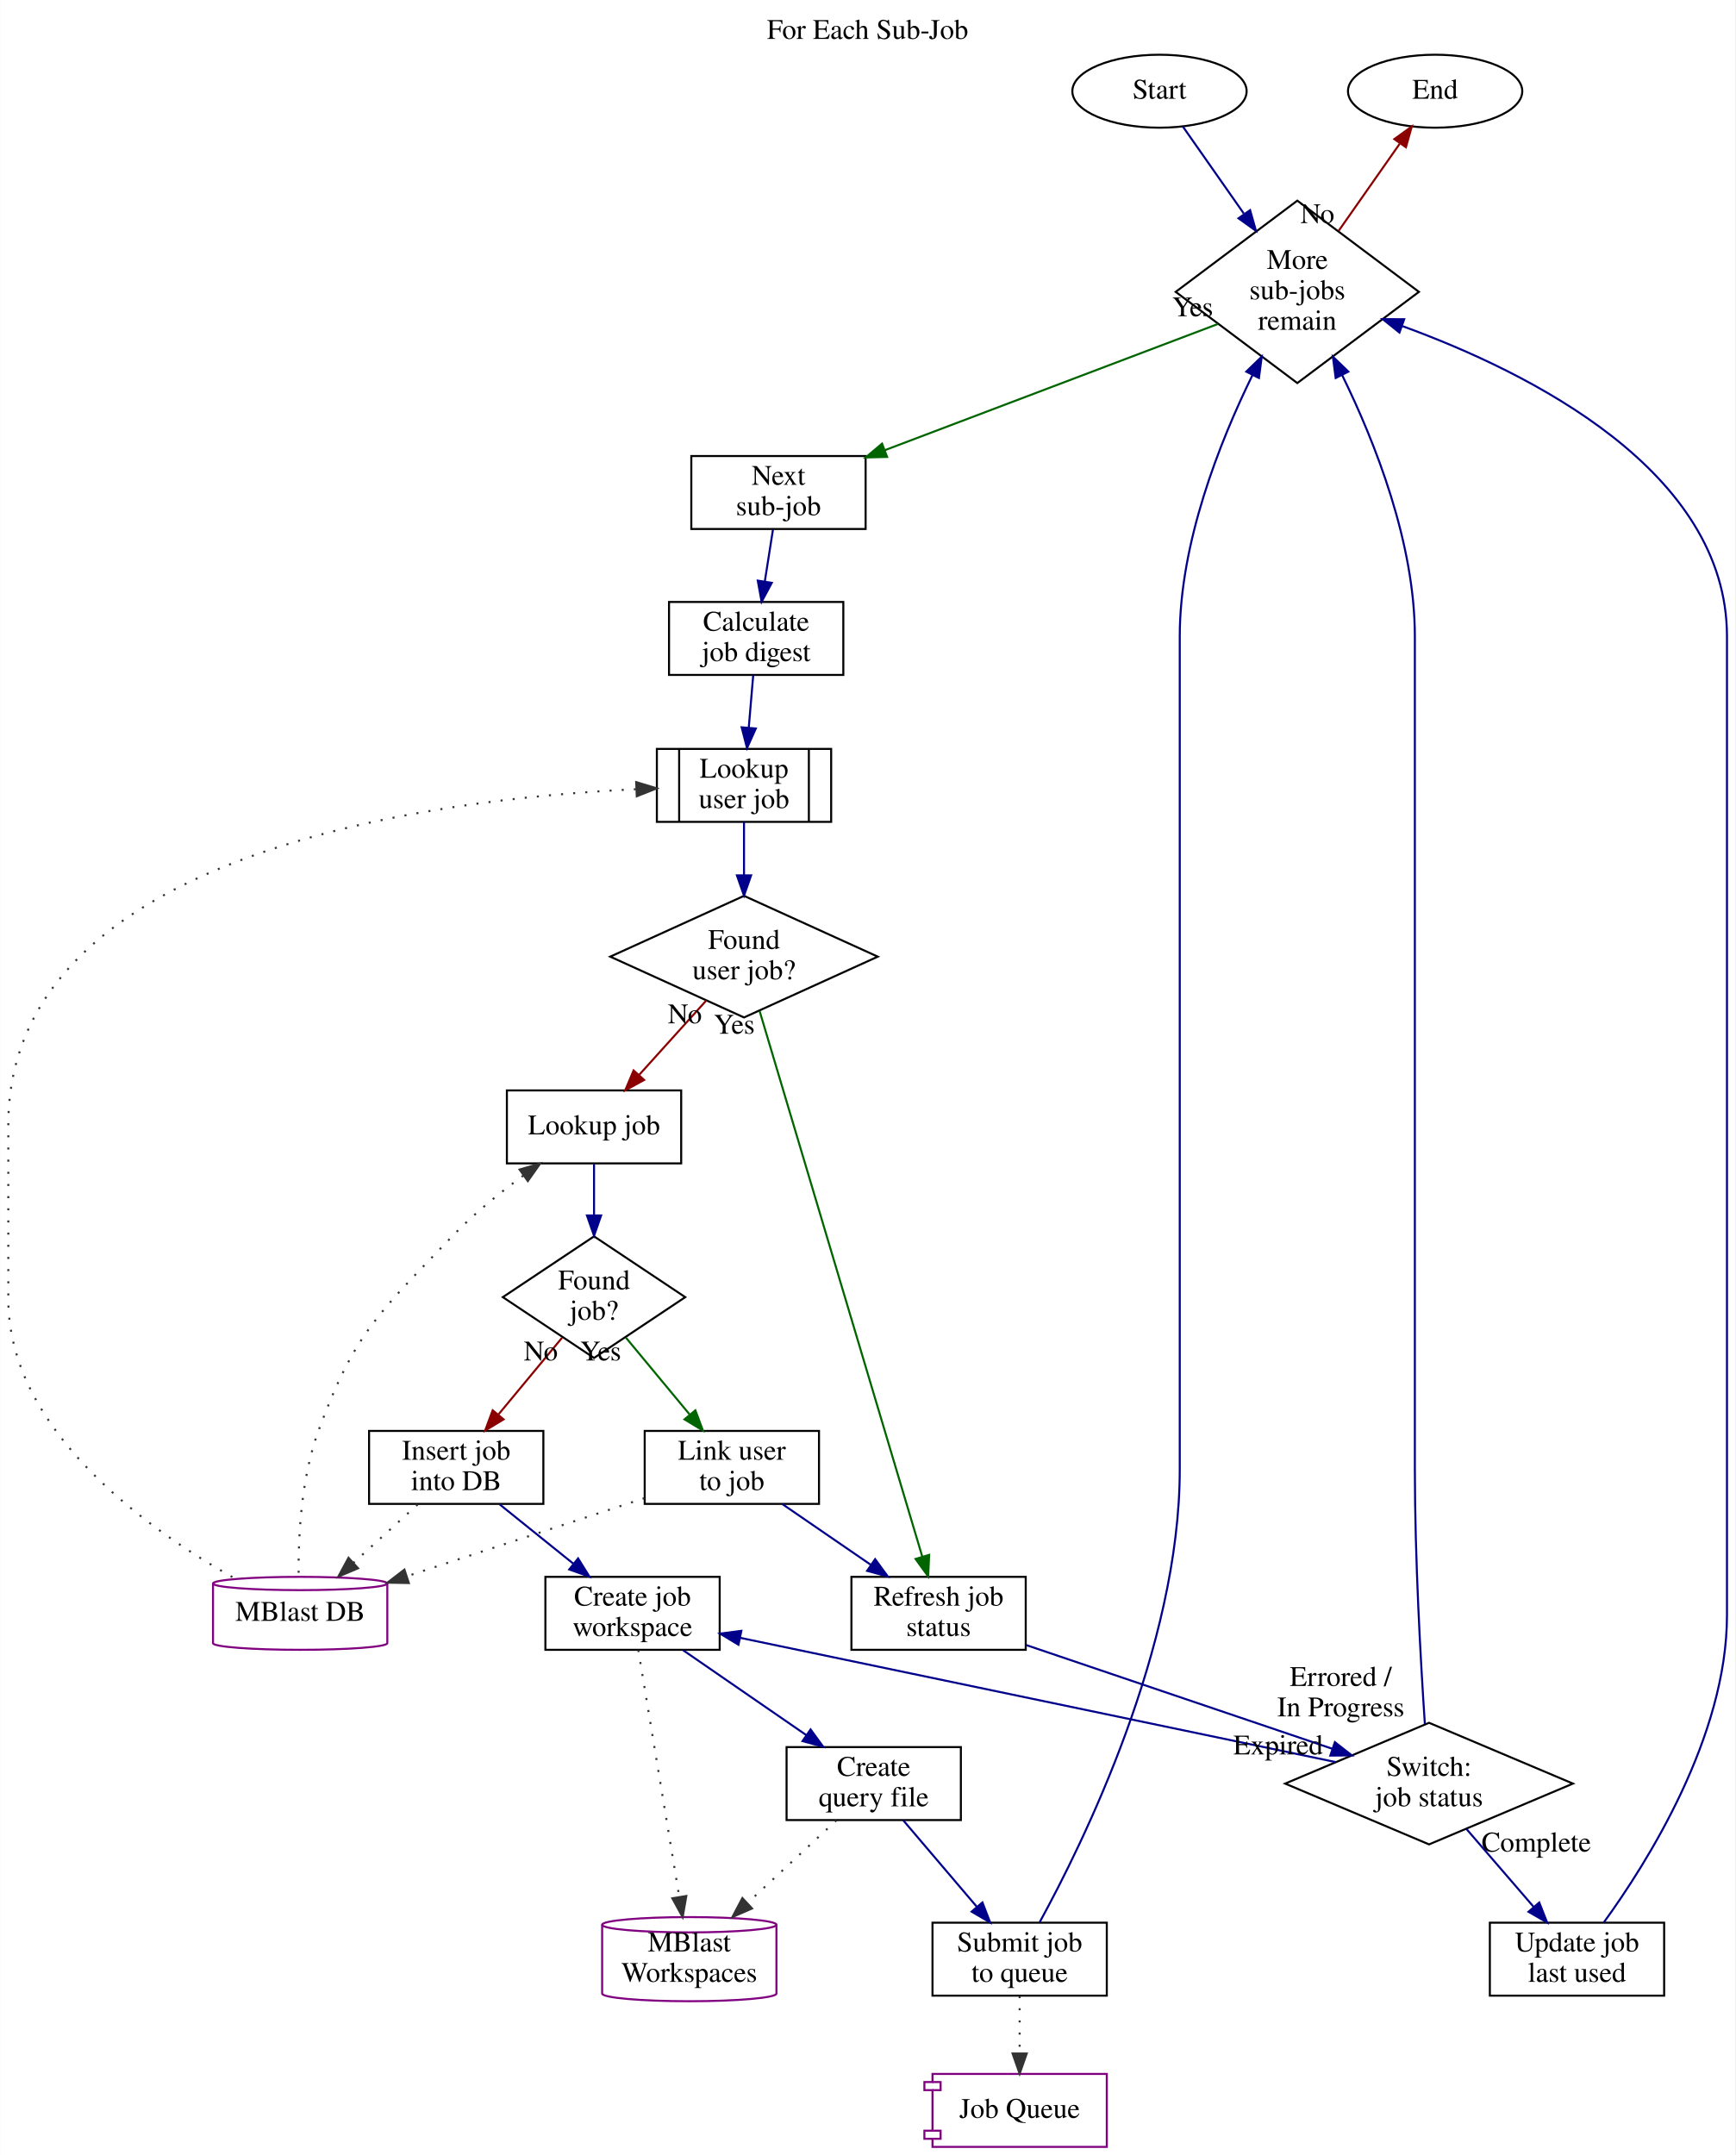
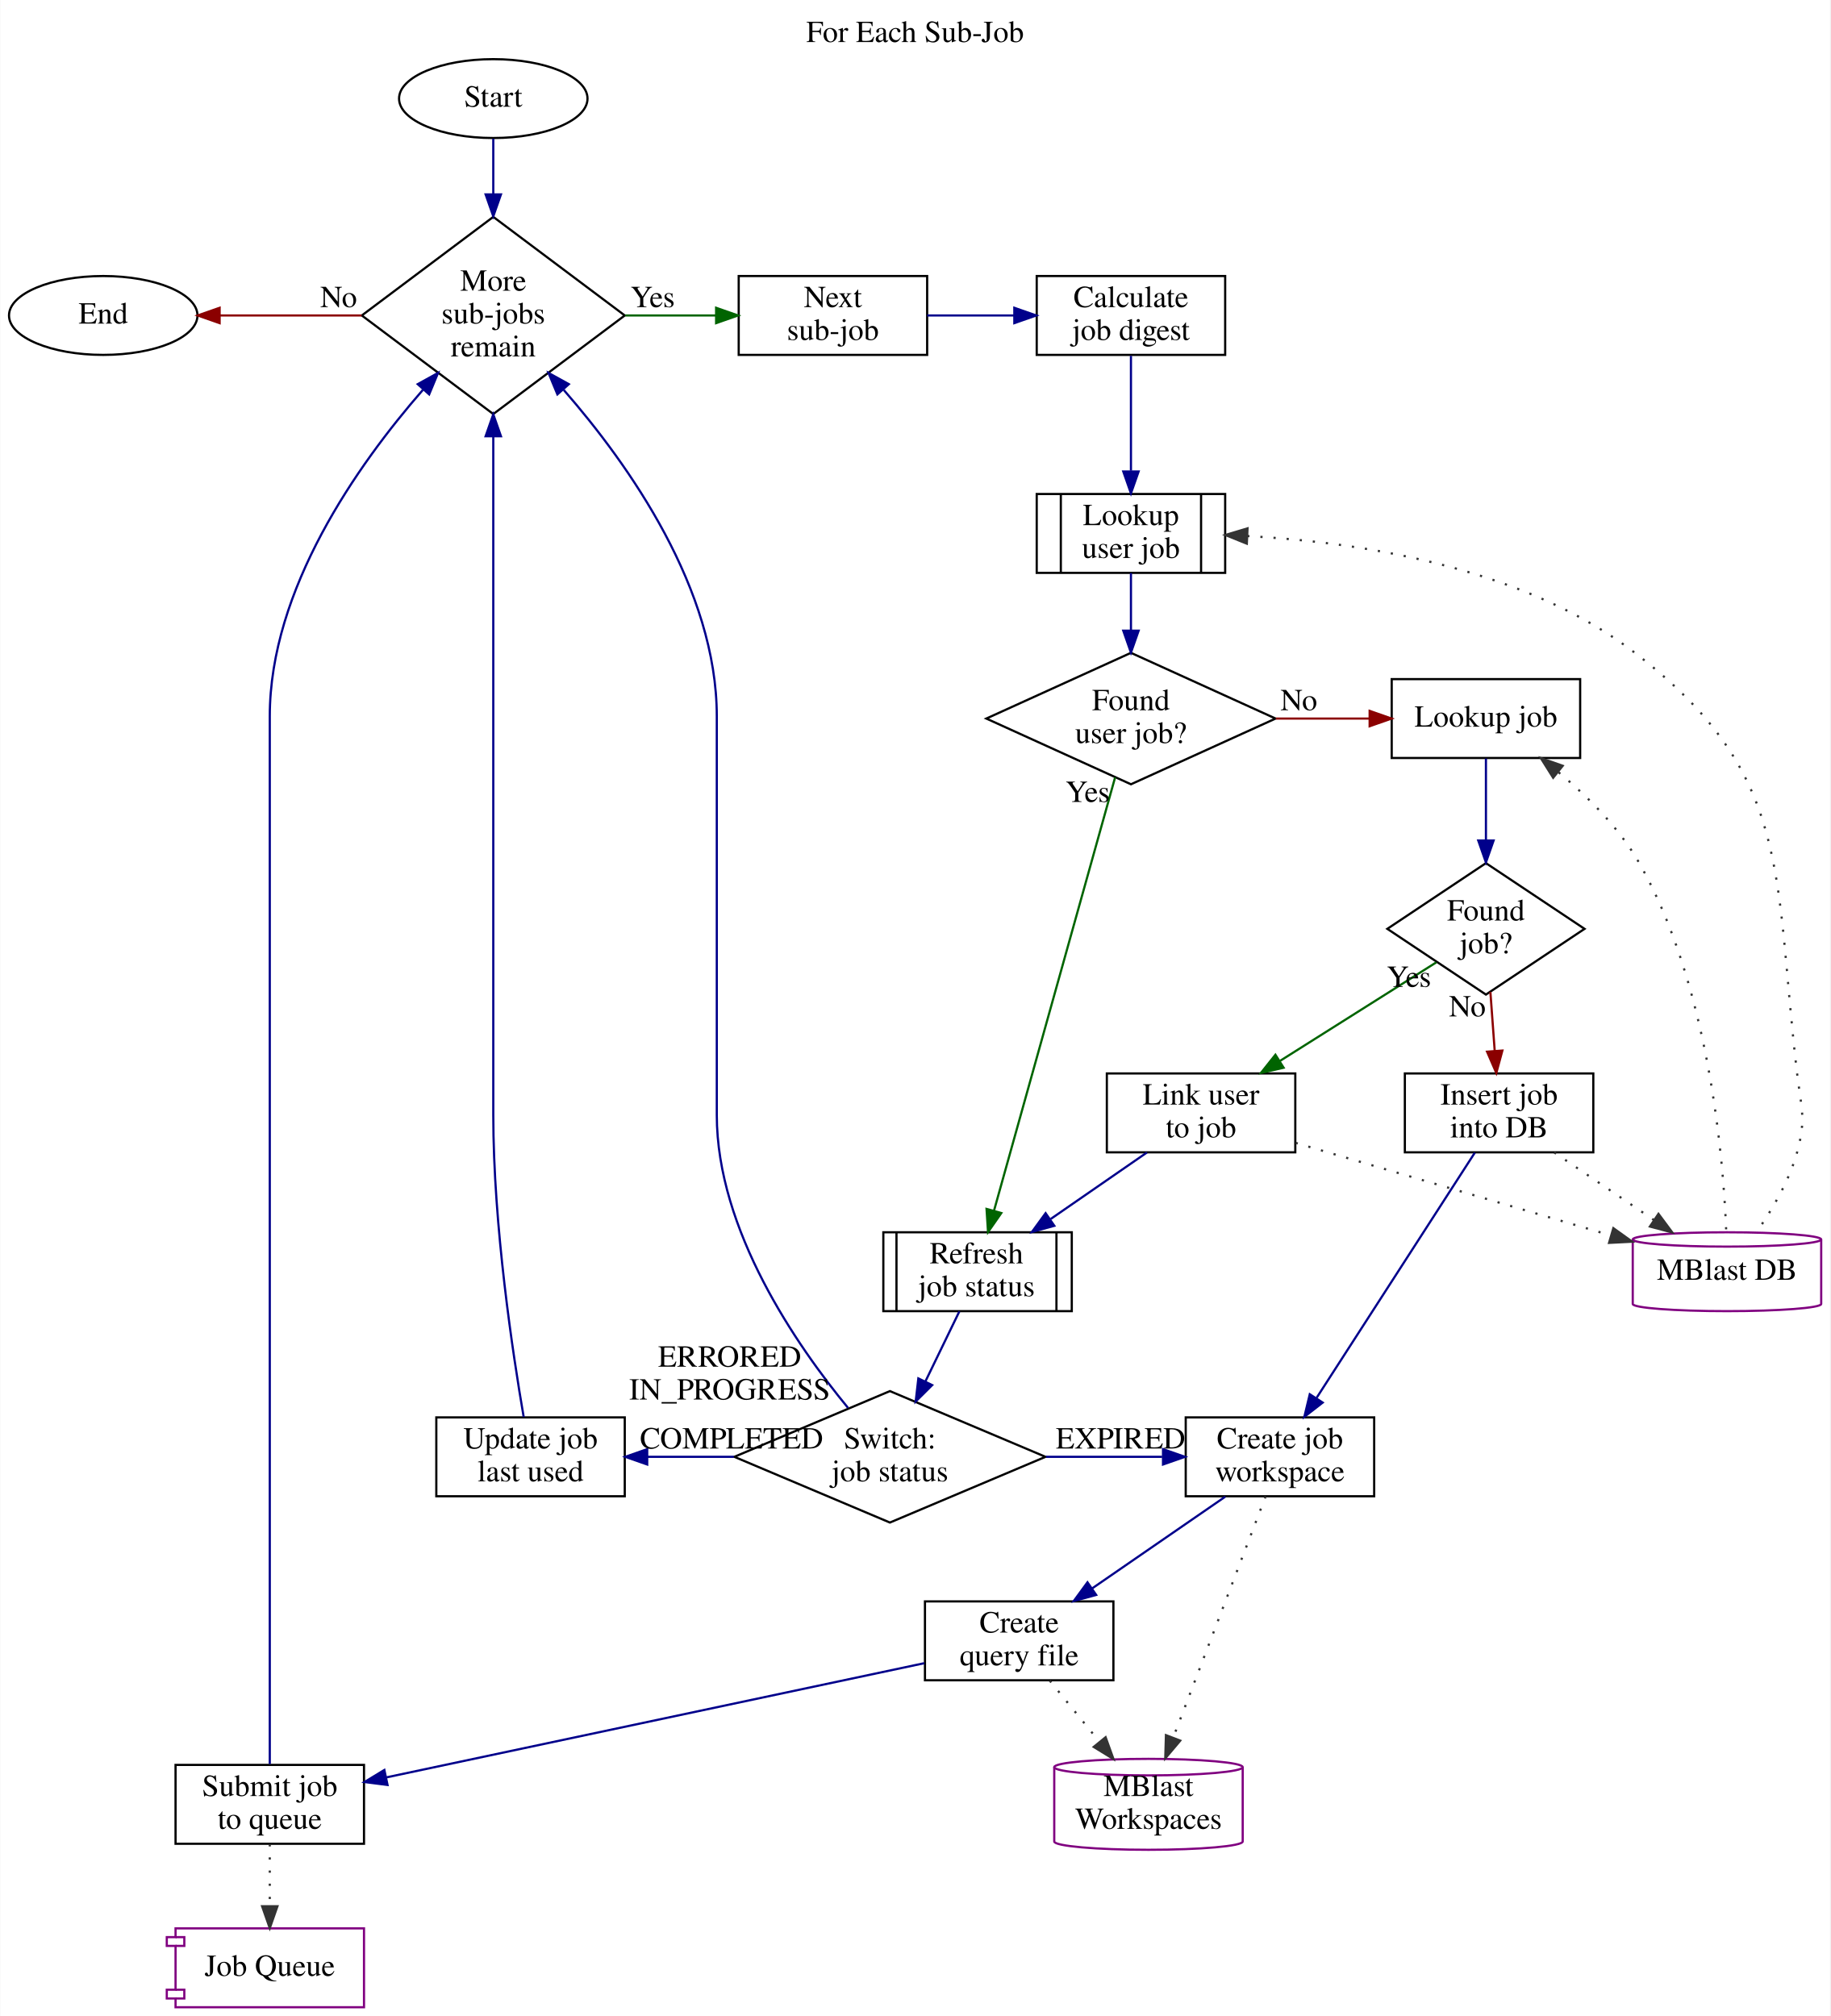
- <svg xmlns="http://www.w3.org/2000/svg" width="856pt" height="1063pt" viewBox="0.00 0.00 856.00 1063.25">
-   <g id="graph0" class="graph" transform="scale(1 1) rotate(0) translate(4 1059.25)">
-     <polygon fill="white" stroke="transparent" points="-4,4 -4,-1059.25 852,-1059.25 852,4 -4,4" />
-     <text text-anchor="middle" x="424" y="-1040.05" font-family="Times,serif" font-size="14.00">For Each Sub-Job</text>
+ <svg xmlns="http://www.w3.org/2000/svg" width="835pt" height="920pt" viewBox="0.00 0.00 835.00 920.25">
+   <g id="graph0" class="graph" transform="scale(1 1) rotate(0) translate(4 916.25)">
+     <polygon fill="white" stroke="transparent" points="-4,4 -4,-916.25 831,-916.25 831,4 -4,4" />
+     <text text-anchor="middle" x="413.5" y="-897.05" font-family="Times,serif" font-size="14.00">For Each Sub-Job</text>
    <g id="node1" class="node">
-       <ellipse fill="none" stroke="black" cx="568" cy="-1014.25" rx="43" ry="18" />
-       <text text-anchor="middle" x="568" y="-1010.55" font-family="Times,serif" font-size="14.00">Start</text>
+       <ellipse fill="none" stroke="black" cx="221" cy="-871.25" rx="43" ry="18" />
+       <text text-anchor="middle" x="221" y="-867.55" font-family="Times,serif" font-size="14.00">Start</text>
    </g>
    <g id="node6" class="node">
-       <polygon fill="none" stroke="black" points="636,-960.25 576,-915.25 636,-870.25 696,-915.25 636,-960.25" />
-       <text text-anchor="middle" x="636" y="-926.55" font-family="Times,serif" font-size="14.00">More</text>
-       <text text-anchor="middle" x="636" y="-911.55" font-family="Times,serif" font-size="14.00">sub-jobs</text>
-       <text text-anchor="middle" x="636" y="-896.55" font-family="Times,serif" font-size="14.00">remain</text>
+       <polygon fill="none" stroke="black" points="221,-817.25 161,-772.25 221,-727.25 281,-772.25 221,-817.25" />
+       <text text-anchor="middle" x="221" y="-783.55" font-family="Times,serif" font-size="14.00">More</text>
+       <text text-anchor="middle" x="221" y="-768.55" font-family="Times,serif" font-size="14.00">sub-jobs</text>
+       <text text-anchor="middle" x="221" y="-753.55" font-family="Times,serif" font-size="14.00">remain</text>
    </g>
    <g id="edge8" class="edge">
-       <path fill="none" stroke="darkblue" d="M579.54,-996.8C587.77,-985.05 599.19,-968.76 609.6,-953.9" />
-       <polygon fill="darkblue" stroke="darkblue" points="612.71,-955.56 615.59,-945.37 606.98,-951.54 612.71,-955.56" />
+       <path fill="none" stroke="darkblue" d="M221,-852.91C221,-845.62 221,-836.72 221,-827.53" />
+       <polygon fill="darkblue" stroke="darkblue" points="224.5,-827.51 221,-817.51 217.5,-827.51 224.5,-827.51" />
    </g>
    <g id="node2" class="node">
-       <ellipse fill="none" stroke="black" cx="704" cy="-1014.25" rx="43" ry="18" />
-       <text text-anchor="middle" x="704" y="-1010.55" font-family="Times,serif" font-size="14.00">End</text>
+       <ellipse fill="none" stroke="black" cx="43" cy="-772.25" rx="43" ry="18" />
+       <text text-anchor="middle" x="43" y="-768.55" font-family="Times,serif" font-size="14.00">End</text>
    </g>
    <g id="edge10" class="edge">
-       <path fill="none" stroke="darkred" d="M686.49,-988.27C677.3,-975.17 665.99,-959.04 656.41,-945.37" />
-       <polygon fill="darkred" stroke="darkred" points="683.86,-990.62 692.46,-996.8 689.59,-986.6 683.86,-990.62" />
-       <text text-anchor="middle" x="645.91" y="-949.17" font-family="Times,serif" font-size="14.00">No</text>
+       <path fill="none" stroke="darkred" d="M96.34,-772.25C117.87,-772.25 139.4,-772.25 160.93,-772.25" />
+       <polygon fill="darkred" stroke="darkred" points="96.11,-768.75 86.11,-772.25 96.11,-775.75 96.11,-768.75" />
+       <text text-anchor="middle" x="150.43" y="-776.05" font-family="Times,serif" font-size="14.00">No</text>
+     </g>
+     <g id="node16" class="node">
+       <polygon fill="none" stroke="black" points="162,-110.62 76,-110.62 76,-74.62 162,-74.62 162,-110.62" />
+       <text text-anchor="middle" x="119" y="-96.42" font-family="Times,serif" font-size="14.00">Submit job</text>
+       <text text-anchor="middle" x="119" y="-81.42" font-family="Times,serif" font-size="14.00">to queue</text>
    </g>
    <g id="node3" class="node">
-       <path fill="none" stroke="purple" d="M187,-277.98C187,-279.78 167.73,-281.25 144,-281.25 120.27,-281.25 101,-279.78 101,-277.98 101,-277.98 101,-248.52 101,-248.52 101,-246.72 120.27,-245.25 144,-245.25 167.73,-245.25 187,-246.72 187,-248.52 187,-248.52 187,-277.98 187,-277.98" />
-       <path fill="none" stroke="purple" d="M187,-277.98C187,-276.17 167.73,-274.7 144,-274.7 120.27,-274.7 101,-276.17 101,-277.98" />
-       <text text-anchor="middle" x="144" y="-259.55" font-family="Times,serif" font-size="14.00">MBlast DB</text>
+       <path fill="none" stroke="purple" d="M827,-350.48C827,-352.28 807.73,-353.75 784,-353.75 760.27,-353.75 741,-352.28 741,-350.48 741,-350.48 741,-321.02 741,-321.02 741,-319.22 760.27,-317.75 784,-317.75 807.73,-317.75 827,-319.22 827,-321.02 827,-321.02 827,-350.48 827,-350.48" />
+       <path fill="none" stroke="purple" d="M827,-350.48C827,-348.67 807.73,-347.2 784,-347.2 760.27,-347.2 741,-348.67 741,-350.48" />
+       <text text-anchor="middle" x="784" y="-332.05" font-family="Times,serif" font-size="14.00">MBlast DB</text>
    </g>
    <g id="node4" class="node">
-       <path fill="none" stroke="purple" d="M379,-109.6C379,-111.68 359.73,-113.38 336,-113.38 312.27,-113.38 293,-111.68 293,-109.6 293,-109.6 293,-75.65 293,-75.65 293,-73.57 312.27,-71.87 336,-71.87 359.73,-71.87 379,-73.57 379,-75.65 379,-75.65 379,-109.6 379,-109.6" />
-       <path fill="none" stroke="purple" d="M379,-109.6C379,-107.52 359.73,-105.83 336,-105.83 312.27,-105.83 293,-107.52 293,-109.6" />
-       <text text-anchor="middle" x="336" y="-96.42" font-family="Times,serif" font-size="14.00">MBlast</text>
-       <text text-anchor="middle" x="336" y="-81.42" font-family="Times,serif" font-size="14.00">Workspaces</text>
+       <path fill="none" stroke="purple" d="M563,-109.6C563,-111.68 543.73,-113.38 520,-113.38 496.27,-113.38 477,-111.68 477,-109.6 477,-109.6 477,-75.65 477,-75.65 477,-73.57 496.27,-71.87 520,-71.87 543.73,-71.87 563,-73.57 563,-75.65 563,-75.65 563,-109.6 563,-109.6" />
+       <path fill="none" stroke="purple" d="M563,-109.6C563,-107.52 543.73,-105.83 520,-105.83 496.27,-105.83 477,-107.52 477,-109.6" />
+       <text text-anchor="middle" x="520" y="-96.42" font-family="Times,serif" font-size="14.00">MBlast</text>
+       <text text-anchor="middle" x="520" y="-81.42" font-family="Times,serif" font-size="14.00">Workspaces</text>
    </g>
    <g id="node5" class="node">
-       <polygon fill="none" stroke="purple" points="542,-36 456,-36 456,-32 452,-32 452,-28 456,-28 456,-8 452,-8 452,-4 456,-4 456,0 542,0 542,-36" />
-       <polyline fill="none" stroke="purple" points="456,-32 460,-32 460,-28 456,-28 " />
-       <polyline fill="none" stroke="purple" points="456,-8 460,-8 460,-4 456,-4 " />
-       <text text-anchor="middle" x="499" y="-14.3" font-family="Times,serif" font-size="14.00">Job Queue</text>
+       <polygon fill="none" stroke="purple" points="162,-36 76,-36 76,-32 72,-32 72,-28 76,-28 76,-8 72,-8 72,-4 76,-4 76,0 162,0 162,-36" />
+       <polyline fill="none" stroke="purple" points="76,-32 80,-32 80,-28 76,-28 " />
+       <polyline fill="none" stroke="purple" points="76,-8 80,-8 80,-4 76,-4 " />
+       <text text-anchor="middle" x="119" y="-14.3" font-family="Times,serif" font-size="14.00">Job Queue</text>
    </g>
    <g id="node7" class="node">
-       <polygon fill="none" stroke="black" points="423,-834.25 337,-834.25 337,-798.25 423,-798.25 423,-834.25" />
-       <text text-anchor="middle" x="380" y="-820.05" font-family="Times,serif" font-size="14.00">Next</text>
-       <text text-anchor="middle" x="380" y="-805.05" font-family="Times,serif" font-size="14.00">sub-job</text>
+       <polygon fill="none" stroke="black" points="419,-790.25 333,-790.25 333,-754.25 419,-754.25 419,-790.25" />
+       <text text-anchor="middle" x="376" y="-776.05" font-family="Times,serif" font-size="14.00">Next</text>
+       <text text-anchor="middle" x="376" y="-761.05" font-family="Times,serif" font-size="14.00">sub-job</text>
    </g>
    <g id="edge9" class="edge">
-       <path fill="none" stroke="darkgreen" d="M596.84,-899.41C552.85,-882.74 481.24,-855.61 432.44,-837.12" />
-       <polygon fill="darkgreen" stroke="darkgreen" points="433.6,-833.81 423,-833.54 431.11,-840.36 433.6,-833.81" />
-       <text text-anchor="middle" x="584.34" y="-903.21" font-family="Times,serif" font-size="14.00">Yes</text>
+       <path fill="none" stroke="darkgreen" d="M281.24,-772.25C295.04,-772.25 308.84,-772.25 322.64,-772.25" />
+       <polygon fill="darkgreen" stroke="darkgreen" points="322.69,-775.75 332.69,-772.25 322.69,-768.75 322.69,-775.75" />
+       <text text-anchor="middle" x="293.74" y="-776.05" font-family="Times,serif" font-size="14.00">Yes</text>
    </g>
    <g id="node8" class="node">
-       <polygon fill="none" stroke="black" points="412,-762.25 326,-762.25 326,-726.25 412,-726.25 412,-762.25" />
-       <text text-anchor="middle" x="369" y="-748.05" font-family="Times,serif" font-size="14.00">Calculate</text>
-       <text text-anchor="middle" x="369" y="-733.05" font-family="Times,serif" font-size="14.00">job digest</text>
+       <polygon fill="none" stroke="black" points="555,-790.25 469,-790.25 469,-754.25 555,-754.25 555,-790.25" />
+       <text text-anchor="middle" x="512" y="-776.05" font-family="Times,serif" font-size="14.00">Calculate</text>
+       <text text-anchor="middle" x="512" y="-761.05" font-family="Times,serif" font-size="14.00">job digest</text>
    </g>
    <g id="edge11" class="edge">
-       <path fill="none" stroke="darkblue" d="M377.28,-797.95C376.07,-790.23 374.61,-780.96 373.26,-772.36" />
-       <polygon fill="darkblue" stroke="darkblue" points="376.7,-771.69 371.69,-762.35 369.78,-772.78 376.7,-771.69" />
+       <path fill="none" stroke="darkblue" d="M419.03,-772.25C432.25,-772.25 445.46,-772.25 458.68,-772.25" />
+       <polygon fill="darkblue" stroke="darkblue" points="458.78,-775.75 468.78,-772.25 458.78,-768.75 458.78,-775.75" />
    </g>
    <g id="node9" class="node">
-       <polygon fill="none" stroke="black" points="320,-653.75 320,-689.75 406,-689.75 406,-653.75 320,-653.75" />
-       <text text-anchor="middle" x="325.5" y="-668.05" font-family="Times,serif" font-size="14.00"> </text>
-       <polyline fill="none" stroke="black" points="331,-653.75 331,-689.75 " />
-       <text text-anchor="middle" x="363" y="-675.55" font-family="Times,serif" font-size="14.00">Lookup</text>
-       <text text-anchor="middle" x="363" y="-660.55" font-family="Times,serif" font-size="14.00">user job</text>
-       <polyline fill="none" stroke="black" points="395,-653.75 395,-689.75 " />
-       <text text-anchor="middle" x="400.5" y="-668.05" font-family="Times,serif" font-size="14.00"> </text>
+       <polygon fill="none" stroke="black" points="469,-654.75 469,-690.75 555,-690.75 555,-654.75 469,-654.75" />
+       <text text-anchor="middle" x="474.5" y="-669.05" font-family="Times,serif" font-size="14.00"> </text>
+       <polyline fill="none" stroke="black" points="480,-654.75 480,-690.75 " />
+       <text text-anchor="middle" x="512" y="-676.55" font-family="Times,serif" font-size="14.00">Lookup</text>
+       <text text-anchor="middle" x="512" y="-661.55" font-family="Times,serif" font-size="14.00">user job</text>
+       <polyline fill="none" stroke="black" points="544,-654.75 544,-690.75 " />
+       <text text-anchor="middle" x="549.5" y="-669.05" font-family="Times,serif" font-size="14.00"> </text>
    </g>
    <g id="edge12" class="edge">
-       <path fill="none" stroke="darkblue" d="M367.55,-726.18C366.89,-718.42 366.09,-709.03 365.35,-700.31" />
-       <polygon fill="darkblue" stroke="darkblue" points="368.82,-699.82 364.48,-690.15 361.84,-700.41 368.82,-699.82" />
+       <path fill="none" stroke="darkblue" d="M512,-753.82C512,-739.26 512,-718.24 512,-701.39" />
+       <polygon fill="darkblue" stroke="darkblue" points="515.5,-701.03 512,-691.03 508.5,-701.03 515.5,-701.03" />
    </g>
    <g id="edge1" class="edge">
-       <path fill="none" stroke="#333333" stroke-dasharray="1,5" d="M309.64,-669.86C208.74,-665.05 0,-638.85 0,-504.25 0,-504.25 0,-504.25 0,-418.25 0,-353.46 68.84,-304.64 111.32,-280.69" />
-       <polygon fill="#333333" stroke="#333333" points="309.8,-673.37 319.93,-670.29 310.09,-666.38 309.8,-673.37" />
+       <path fill="none" stroke="#333333" stroke-dasharray="1,5" d="M565.08,-671.57C615.42,-668.81 690.77,-657.64 742,-618.25 814.5,-562.5 805.27,-517.07 816,-426.25 817.88,-410.36 820.26,-405.67 816,-390.25 812.37,-377.11 804.56,-363.94 797.57,-353.96" />
+       <polygon fill="#333333" stroke="#333333" points="564.88,-668.08 555.05,-672.03 565.2,-675.07 564.88,-668.08" />
    </g>
    <g id="node10" class="node">
-       <polygon fill="none" stroke="black" points="363,-617.25 297,-587.25 363,-557.25 429,-587.25 363,-617.25" />
-       <text text-anchor="middle" x="363" y="-591.05" font-family="Times,serif" font-size="14.00">Found</text>
-       <text text-anchor="middle" x="363" y="-576.05" font-family="Times,serif" font-size="14.00">user job?</text>
+       <polygon fill="none" stroke="black" points="512,-618.25 446,-588.25 512,-558.25 578,-588.25 512,-618.25" />
+       <text text-anchor="middle" x="512" y="-592.05" font-family="Times,serif" font-size="14.00">Found</text>
+       <text text-anchor="middle" x="512" y="-577.05" font-family="Times,serif" font-size="14.00">user job?</text>
    </g>
    <g id="edge13" class="edge">
-       <path fill="none" stroke="darkblue" d="M363,-653.66C363,-646.04 363,-636.74 363,-627.56" />
-       <polygon fill="darkblue" stroke="darkblue" points="366.5,-627.35 363,-617.35 359.5,-627.35 366.5,-627.35" />
+       <path fill="none" stroke="darkblue" d="M512,-654.66C512,-647.04 512,-637.74 512,-628.56" />
+       <polygon fill="darkblue" stroke="darkblue" points="515.5,-628.35 512,-618.35 508.5,-628.35 515.5,-628.35" />
    </g>
    <g id="node11" class="node">
-       <polygon fill="none" stroke="black" points="332,-521.25 246,-521.25 246,-485.25 332,-485.25 332,-521.25" />
-       <text text-anchor="middle" x="289" y="-499.55" font-family="Times,serif" font-size="14.00">Lookup job</text>
+       <polygon fill="none" stroke="black" points="717,-606.25 631,-606.25 631,-570.25 717,-570.25 717,-606.25" />
+       <text text-anchor="middle" x="674" y="-584.55" font-family="Times,serif" font-size="14.00">Lookup job</text>
    </g>
    <g id="edge15" class="edge">
-       <path fill="none" stroke="darkred" d="M344.33,-565.56C334.31,-554.46 321.89,-540.7 311.36,-529.03" />
-       <polygon fill="darkred" stroke="darkred" points="313.72,-526.42 304.42,-521.34 308.52,-531.11 313.72,-526.42" />
-       <text text-anchor="middle" x="333.83" y="-554.36" font-family="Times,serif" font-size="14.00">No</text>
+       <path fill="none" stroke="darkred" d="M578.13,-588.25C592.29,-588.25 606.46,-588.25 620.62,-588.25" />
+       <polygon fill="darkred" stroke="darkred" points="620.93,-591.75 630.93,-588.25 620.93,-584.75 620.93,-591.75" />
+       <text text-anchor="middle" x="588.63" y="-592.05" font-family="Times,serif" font-size="14.00">No</text>
    </g>
    <g id="node18" class="node">
-       <polygon fill="none" stroke="black" points="502,-281.25 416,-281.25 416,-245.25 502,-245.25 502,-281.25" />
-       <text text-anchor="middle" x="459" y="-267.05" font-family="Times,serif" font-size="14.00">Refresh job</text>
-       <text text-anchor="middle" x="459" y="-252.05" font-family="Times,serif" font-size="14.00">status</text>
+       <polygon fill="none" stroke="black" points="399,-317.75 399,-353.75 485,-353.75 485,-317.75 399,-317.75" />
+       <text text-anchor="middle" x="402" y="-332.05" font-family="Times,serif" font-size="14.00"> </text>
+       <polyline fill="none" stroke="black" points="405,-317.75 405,-353.75 " />
+       <text text-anchor="middle" x="441.5" y="-339.55" font-family="Times,serif" font-size="14.00">Refresh</text>
+       <text text-anchor="middle" x="441.5" y="-324.55" font-family="Times,serif" font-size="14.00">job status</text>
+       <polyline fill="none" stroke="black" points="478,-317.75 478,-353.75 " />
+       <text text-anchor="middle" x="481.5" y="-332.05" font-family="Times,serif" font-size="14.00"> </text>
    </g>
    <g id="edge14" class="edge">
-       <path fill="none" stroke="darkgreen" d="M370.69,-560.44C388.57,-500.49 432.76,-352.25 450.97,-291.19" />
-       <polygon fill="darkgreen" stroke="darkgreen" points="454.35,-292.09 453.86,-281.51 447.64,-290.09 454.35,-292.09" />
-       <text text-anchor="middle" x="358.19" y="-549.24" font-family="Times,serif" font-size="14.00">Yes</text>
+       <path fill="none" stroke="darkgreen" d="M504.77,-561.39C491.43,-513.64 463.06,-412.11 449.51,-363.62" />
+       <polygon fill="darkgreen" stroke="darkgreen" points="452.84,-362.53 446.78,-353.84 446.1,-364.41 452.84,-362.53" />
+       <text text-anchor="middle" x="492.27" y="-550.19" font-family="Times,serif" font-size="14.00">Yes</text>
    </g>
    <g id="edge2" class="edge">
-       <path fill="none" stroke="#333333" stroke-dasharray="1,5" d="M254.06,-479.2C242.25,-470.56 229.42,-460.16 219,-449.25 183.24,-411.81 170.83,-401.86 153,-353.25 144.28,-329.48 143.02,-299.9 143.25,-281.54" />
-       <polygon fill="#333333" stroke="#333333" points="252.26,-482.22 262.44,-485.18 256.33,-476.52 252.26,-482.22" />
+       <path fill="none" stroke="#333333" stroke-dasharray="1,5" d="M707.18,-563.7C720.53,-552.59 734.9,-538.24 744,-522.25 775.78,-466.42 782.35,-388.01 783.68,-353.82" />
+       <polygon fill="#333333" stroke="#333333" points="704.68,-561.22 699.05,-570.19 709.05,-566.69 704.68,-561.22" />
    </g>
    <g id="node12" class="node">
-       <polygon fill="none" stroke="black" points="289,-449.25 244,-419.25 289,-389.25 334,-419.25 289,-449.25" />
-       <text text-anchor="middle" x="289" y="-423.05" font-family="Times,serif" font-size="14.00">Found</text>
-       <text text-anchor="middle" x="289" y="-408.05" font-family="Times,serif" font-size="14.00">job?</text>
+       <polygon fill="none" stroke="black" points="674,-522.25 629,-492.25 674,-462.25 719,-492.25 674,-522.25" />
+       <text text-anchor="middle" x="674" y="-496.05" font-family="Times,serif" font-size="14.00">Found</text>
+       <text text-anchor="middle" x="674" y="-481.05" font-family="Times,serif" font-size="14.00">job?</text>
    </g>
    <g id="edge16" class="edge">
-       <path fill="none" stroke="darkblue" d="M289,-484.86C289,-477.49 289,-468.58 289,-459.77" />
-       <polygon fill="darkblue" stroke="darkblue" points="292.5,-459.56 289,-449.56 285.5,-459.56 292.5,-459.56" />
+       <path fill="none" stroke="darkblue" d="M674,-570.01C674,-559.55 674,-545.76 674,-532.75" />
+       <polygon fill="darkblue" stroke="darkblue" points="677.5,-532.57 674,-522.57 670.5,-532.57 677.5,-532.57" />
    </g>
    <g id="node13" class="node">
-       <polygon fill="none" stroke="black" points="264,-353.25 178,-353.25 178,-317.25 264,-317.25 264,-353.25" />
-       <text text-anchor="middle" x="221" y="-339.05" font-family="Times,serif" font-size="14.00">Insert job</text>
-       <text text-anchor="middle" x="221" y="-324.05" font-family="Times,serif" font-size="14.00">into DB</text>
+       <polygon fill="none" stroke="black" points="723,-426.25 637,-426.25 637,-390.25 723,-390.25 723,-426.25" />
+       <text text-anchor="middle" x="680" y="-412.05" font-family="Times,serif" font-size="14.00">Insert job</text>
+       <text text-anchor="middle" x="680" y="-397.05" font-family="Times,serif" font-size="14.00">into DB</text>
    </g>
    <g id="edge18" class="edge">
-       <path fill="none" stroke="darkred" d="M273.23,-399.23C263.92,-388.01 252.02,-373.66 241.94,-361.5" />
-       <polygon fill="darkred" stroke="darkred" points="244.37,-358.95 235.3,-353.49 238.99,-363.42 244.37,-358.95" />
-       <text text-anchor="middle" x="262.73" y="-388.03" font-family="Times,serif" font-size="14.00">No</text>
+       <path fill="none" stroke="darkred" d="M676.03,-463.49C676.67,-454.77 677.37,-445.15 678.01,-436.47" />
+       <polygon fill="darkred" stroke="darkred" points="681.5,-436.69 678.74,-426.46 674.52,-436.18 681.5,-436.69" />
+       <text text-anchor="middle" x="665.53" y="-452.29" font-family="Times,serif" font-size="14.00">No</text>
    </g>
    <g id="node20" class="node">
-       <polygon fill="none" stroke="black" points="400,-353.25 314,-353.25 314,-317.25 400,-317.25 400,-353.25" />
-       <text text-anchor="middle" x="357" y="-339.05" font-family="Times,serif" font-size="14.00">Link user</text>
-       <text text-anchor="middle" x="357" y="-324.05" font-family="Times,serif" font-size="14.00">to job</text>
+       <polygon fill="none" stroke="black" points="587,-426.25 501,-426.25 501,-390.25 587,-390.25 587,-426.25" />
+       <text text-anchor="middle" x="544" y="-412.05" font-family="Times,serif" font-size="14.00">Link user</text>
+       <text text-anchor="middle" x="544" y="-397.05" font-family="Times,serif" font-size="14.00">to job</text>
    </g>
    <g id="edge17" class="edge">
-       <path fill="none" stroke="darkgreen" d="M304.77,-399.23C314.08,-388.01 325.98,-373.66 336.06,-361.5" />
-       <polygon fill="darkgreen" stroke="darkgreen" points="339.01,-363.42 342.7,-353.49 333.63,-358.95 339.01,-363.42" />
-       <text text-anchor="middle" x="292.27" y="-388.03" font-family="Times,serif" font-size="14.00">Yes</text>
+       <path fill="none" stroke="darkgreen" d="M651.36,-476.97C631.7,-464.57 602.9,-446.4 580.08,-432.01" />
+       <polygon fill="darkgreen" stroke="darkgreen" points="581.67,-428.87 571.34,-426.5 577.93,-434.79 581.67,-428.87" />
+       <text text-anchor="middle" x="638.86" y="-465.77" font-family="Times,serif" font-size="14.00">Yes</text>
    </g>
    <g id="edge3" class="edge">
-       <path fill="none" stroke="#333333" stroke-dasharray="1,5" d="M201.97,-316.95C192.46,-308.3 180.79,-297.7 170.43,-288.28" />
-       <polygon fill="#333333" stroke="#333333" points="172.57,-285.49 162.81,-281.35 167.86,-290.67 172.57,-285.49" />
+       <path fill="none" stroke="#333333" stroke-dasharray="1,5" d="M705.18,-390.18C718.84,-380.92 735.92,-369.34 750.68,-359.34" />
+       <polygon fill="#333333" stroke="#333333" points="752.74,-362.17 759.06,-353.66 748.82,-356.37 752.74,-362.17" />
    </g>
    <g id="node14" class="node">
-       <polygon fill="none" stroke="black" points="351,-281.25 265,-281.25 265,-245.25 351,-245.25 351,-281.25" />
-       <text text-anchor="middle" x="308" y="-267.05" font-family="Times,serif" font-size="14.00">Create job</text>
-       <text text-anchor="middle" x="308" y="-252.05" font-family="Times,serif" font-size="14.00">workspace</text>
+       <polygon fill="none" stroke="black" points="623,-269.25 537,-269.25 537,-233.25 623,-233.25 623,-269.25" />
+       <text text-anchor="middle" x="580" y="-255.05" font-family="Times,serif" font-size="14.00">Create job</text>
+       <text text-anchor="middle" x="580" y="-240.05" font-family="Times,serif" font-size="14.00">workspace</text>
    </g>
    <g id="edge19" class="edge">
-       <path fill="none" stroke="darkblue" d="M242.51,-316.95C253.46,-308.13 266.95,-297.28 278.82,-287.72" />
-       <polygon fill="darkblue" stroke="darkblue" points="281.14,-290.35 286.74,-281.35 276.76,-284.9 281.14,-290.35" />
+       <path fill="none" stroke="darkblue" d="M668.92,-390.07C651.42,-362.95 617.29,-310.05 596.78,-278.26" />
+       <polygon fill="darkblue" stroke="darkblue" points="599.5,-276.01 591.13,-269.51 593.61,-279.81 599.5,-276.01" />
    </g>
    <g id="edge5" class="edge">
-       <path fill="none" stroke="#333333" stroke-dasharray="1,5" d="M310.84,-245.15C315.58,-216.62 325.15,-158.95 331.03,-123.57" />
-       <polygon fill="#333333" stroke="#333333" points="334.54,-123.79 332.72,-113.36 327.63,-122.65 334.54,-123.79" />
+       <path fill="none" stroke="#333333" stroke-dasharray="1,5" d="M573.46,-233.19C563.34,-206.75 543.72,-155.54 531.27,-123.05" />
+       <polygon fill="#333333" stroke="#333333" points="534.5,-121.7 527.66,-113.61 527.97,-124.2 534.5,-121.7" />
    </g>
    <g id="node15" class="node">
-       <polygon fill="none" stroke="black" points="470,-197.25 384,-197.25 384,-161.25 470,-161.25 470,-197.25" />
-       <text text-anchor="middle" x="427" y="-183.05" font-family="Times,serif" font-size="14.00">Create</text>
-       <text text-anchor="middle" x="427" y="-168.05" font-family="Times,serif" font-size="14.00">query file</text>
+       <polygon fill="none" stroke="black" points="504,-185.25 418,-185.25 418,-149.25 504,-149.25 504,-185.25" />
+       <text text-anchor="middle" x="461" y="-171.05" font-family="Times,serif" font-size="14.00">Create</text>
+       <text text-anchor="middle" x="461" y="-156.05" font-family="Times,serif" font-size="14.00">query file</text>
    </g>
    <g id="edge25" class="edge">
-       <path fill="none" stroke="darkblue" d="M332.95,-245.06C350.56,-232.92 374.35,-216.53 393.6,-203.26" />
-       <polygon fill="darkblue" stroke="darkblue" points="395.84,-205.97 402.09,-197.42 391.87,-200.21 395.84,-205.97" />
+       <path fill="none" stroke="darkblue" d="M555.05,-233.06C537.44,-220.92 513.65,-204.53 494.4,-191.26" />
+       <polygon fill="darkblue" stroke="darkblue" points="496.13,-188.21 485.91,-185.42 492.16,-193.97 496.13,-188.21" />
    </g>
    <g id="edge6" class="edge">
-       <path fill="none" stroke="#333333" stroke-dasharray="1,5" d="M408.58,-161.12C396.05,-149.47 379.21,-133.81 364.9,-120.5" />
-       <polygon fill="#333333" stroke="#333333" points="366.97,-117.64 357.26,-113.4 362.2,-122.77 366.97,-117.64" />
-     </g>
-     <g id="node16" class="node">
-       <polygon fill="none" stroke="black" points="542,-110.62 456,-110.62 456,-74.62 542,-74.62 542,-110.62" />
-       <text text-anchor="middle" x="499" y="-96.42" font-family="Times,serif" font-size="14.00">Submit job</text>
-       <text text-anchor="middle" x="499" y="-81.42" font-family="Times,serif" font-size="14.00">to queue</text>
+       <path fill="none" stroke="#333333" stroke-dasharray="1,5" d="M474.98,-149.04C481.73,-140.73 489.99,-130.56 497.59,-121.22" />
+       <polygon fill="#333333" stroke="#333333" points="500.44,-123.25 504.03,-113.28 495.01,-118.83 500.44,-123.25" />
    </g>
    <g id="edge26" class="edge">
-       <path fill="none" stroke="darkblue" d="M441.57,-161.12C452.01,-148.85 466.24,-132.13 477.92,-118.41" />
-       <polygon fill="darkblue" stroke="darkblue" points="480.64,-120.61 484.45,-110.72 475.31,-116.07 480.64,-120.61" />
+       <path fill="none" stroke="darkblue" d="M417.69,-157.05C355.2,-143.78 239.86,-119.29 172.25,-104.93" />
+       <polygon fill="darkblue" stroke="darkblue" points="172.74,-101.46 162.23,-102.81 171.29,-108.31 172.74,-101.46" />
    </g>
    <g id="edge7" class="edge">
-       <path fill="none" stroke="#333333" stroke-dasharray="1,5" d="M499,-74.41C499,-66 499,-55.68 499,-46.23" />
-       <polygon fill="#333333" stroke="#333333" points="502.5,-46.09 499,-36.09 495.5,-46.09 502.5,-46.09" />
+       <path fill="none" stroke="#333333" stroke-dasharray="1,5" d="M119,-74.41C119,-66 119,-55.68 119,-46.23" />
+       <polygon fill="#333333" stroke="#333333" points="122.5,-46.09 119,-36.09 115.5,-46.09 122.5,-46.09" />
    </g>
    <g id="edge27" class="edge">
-       <path fill="none" stroke="darkblue" d="M508.85,-110.8C530.02,-149.4 578,-246.53 578,-334.25 578,-745.25 578,-745.25 578,-745.25 578,-791.33 597.53,-840.83 613.92,-874.27" />
-       <polygon fill="darkblue" stroke="darkblue" points="610.82,-875.9 618.44,-883.26 617.07,-872.75 610.82,-875.9" />
+       <path fill="none" stroke="darkblue" d="M119,-111.01C119,-139.91 119,-199.67 119,-250.25 119,-589.25 119,-589.25 119,-589.25 119,-647.26 158.92,-703.92 188.82,-738.22" />
+       <polygon fill="darkblue" stroke="darkblue" points="186.52,-740.89 195.79,-746.02 191.74,-736.23 186.52,-740.89" />
    </g>
    <g id="node17" class="node">
-       <polygon fill="none" stroke="black" points="817,-110.62 731,-110.62 731,-74.62 817,-74.62 817,-110.62" />
-       <text text-anchor="middle" x="774" y="-96.42" font-family="Times,serif" font-size="14.00">Update job</text>
-       <text text-anchor="middle" x="774" y="-81.42" font-family="Times,serif" font-size="14.00">last used</text>
+       <polygon fill="none" stroke="black" points="281,-269.25 195,-269.25 195,-233.25 281,-233.25 281,-269.25" />
+       <text text-anchor="middle" x="238" y="-255.05" font-family="Times,serif" font-size="14.00">Update job</text>
+       <text text-anchor="middle" x="238" y="-240.05" font-family="Times,serif" font-size="14.00">last used</text>
    </g>
    <g id="edge28" class="edge">
-       <path fill="none" stroke="darkblue" d="M787.23,-110.74C808.51,-140.05 848,-202.47 848,-262.25 848,-745.25 848,-745.25 848,-745.25 848,-826.9 750.66,-875.49 687.89,-898.34" />
-       <polygon fill="darkblue" stroke="darkblue" points="686.4,-895.16 678.14,-901.79 688.73,-901.76 686.4,-895.16" />
+       <path fill="none" stroke="darkblue" d="M234.88,-269.39C229.97,-297.89 221,-356.9 221,-407.25 221,-589.25 221,-589.25 221,-589.25 221,-632.1 221,-680.62 221,-716.79" />
+       <polygon fill="darkblue" stroke="darkblue" points="217.5,-717.12 221,-727.12 224.5,-717.12 217.5,-717.12" />
    </g>
    <g id="node19" class="node">
-       <polygon fill="none" stroke="black" points="701,-209.25 630,-179.25 701,-149.25 772,-179.25 701,-209.25" />
-       <text text-anchor="middle" x="701" y="-183.05" font-family="Times,serif" font-size="14.00">Switch:</text>
-       <text text-anchor="middle" x="701" y="-168.05" font-family="Times,serif" font-size="14.00">job status</text>
+       <polygon fill="none" stroke="black" points="402,-281.25 331,-251.25 402,-221.25 473,-251.25 402,-281.25" />
+       <text text-anchor="middle" x="402" y="-255.05" font-family="Times,serif" font-size="14.00">Switch:</text>
+       <text text-anchor="middle" x="402" y="-240.05" font-family="Times,serif" font-size="14.00">job status</text>
+     </g>
+     <g id="edge23" class="edge">
+       <path fill="none" stroke="darkblue" d="M291.3,-251.25C304.46,-251.25 317.62,-251.25 330.77,-251.25" />
+       <polygon fill="darkblue" stroke="darkblue" points="291.24,-247.75 281.24,-251.25 291.24,-254.75 291.24,-247.75" />
+       <text text-anchor="middle" x="329.74" y="-255.05" font-family="Times,serif" font-size="14.00">COMPLETED</text>
    </g>
    <g id="edge21" class="edge">
-       <path fill="none" stroke="darkblue" d="M502.26,-247.59C544.73,-233.2 609.36,-211.3 653.29,-196.42" />
-       <polygon fill="darkblue" stroke="darkblue" points="654.54,-199.69 662.89,-193.16 652.29,-193.06 654.54,-199.69" />
+       <path fill="none" stroke="darkblue" d="M433.71,-317.66C429.21,-308.36 423.48,-296.55 418.13,-285.52" />
+       <polygon fill="darkblue" stroke="darkblue" points="421.28,-283.99 413.77,-276.52 414.98,-287.04 421.28,-283.99" />
    </g>
    <g id="edge22" class="edge">
-       <path fill="none" stroke="darkblue" d="M698.94,-208.62C696.87,-239.5 694,-290.36 694,-334.25 694,-745.25 694,-745.25 694,-745.25 694,-791.33 674.47,-840.83 658.08,-874.27" />
-       <polygon fill="darkblue" stroke="darkblue" points="654.93,-872.75 653.56,-883.26 661.18,-875.9 654.93,-872.75" />
-       <text text-anchor="middle" x="657.44" y="-227.42" font-family="Times,serif" font-size="14.00">Errored /</text>
-       <text text-anchor="middle" x="657.44" y="-212.42" font-family="Times,serif" font-size="14.00">In Progress</text>
+       <path fill="none" stroke="darkblue" d="M382.88,-273.6C359.5,-301.98 323,-354.7 323,-407.25 323,-589.25 323,-589.25 323,-589.25 323,-647.26 283.08,-703.92 253.18,-738.22" />
+       <polygon fill="darkblue" stroke="darkblue" points="250.26,-736.23 246.21,-746.02 255.48,-740.89 250.26,-736.23" />
+       <text text-anchor="middle" x="328.88" y="-292.4" font-family="Times,serif" font-size="14.00">ERRORED</text>
+       <text text-anchor="middle" x="328.88" y="-277.4" font-family="Times,serif" font-size="14.00">IN_PROGRESS</text>
    </g>
    <g id="edge24" class="edge">
-       <path fill="none" stroke="darkblue" d="M655.02,-189.84C581.74,-205.13 438.83,-234.95 361.23,-251.14" />
-       <polygon fill="darkblue" stroke="darkblue" points="360.26,-247.77 351.18,-253.24 361.69,-254.62 360.26,-247.77" />
-       <text text-anchor="middle" x="626.52" y="-193.64" font-family="Times,serif" font-size="14.00">Expired</text>
-     </g>
-     <g id="edge23" class="edge">
-       <path fill="none" stroke="darkblue" d="M719.42,-156.9C729.54,-145.17 742.13,-130.56 752.68,-118.34" />
-       <polygon fill="darkblue" stroke="darkblue" points="755.38,-120.57 759.26,-110.71 750.08,-116 755.38,-120.57" />
-       <text text-anchor="middle" x="753.92" y="-145.7" font-family="Times,serif" font-size="14.00">Complete</text>
+       <path fill="none" stroke="darkblue" d="M473.27,-251.25C490.93,-251.25 508.59,-251.25 526.24,-251.25" />
+       <polygon fill="darkblue" stroke="darkblue" points="526.64,-254.75 536.64,-251.25 526.64,-247.75 526.64,-254.75" />
+       <text text-anchor="middle" x="507.27" y="-255.05" font-family="Times,serif" font-size="14.00">EXPIRED</text>
    </g>
    <g id="edge4" class="edge">
-       <path fill="none" stroke="#333333" stroke-dasharray="1,5" d="M313.9,-320.08C280.12,-308.98 232.96,-293.49 196.9,-281.63" />
-       <polygon fill="#333333" stroke="#333333" points="197.63,-278.19 187.04,-278.39 195.45,-284.84 197.63,-278.19" />
+       <path fill="none" stroke="#333333" stroke-dasharray="1,5" d="M587.18,-394.56C627.5,-382.72 687.77,-365.02 730.99,-352.32" />
+       <polygon fill="#333333" stroke="#333333" points="732.15,-355.63 740.76,-349.45 730.18,-348.91 732.15,-355.63" />
    </g>
    <g id="edge20" class="edge">
-       <path fill="none" stroke="darkblue" d="M381.95,-317.13C395.04,-308.14 411.26,-297.01 425.44,-287.28" />
-       <polygon fill="darkblue" stroke="darkblue" points="427.69,-289.98 433.95,-281.44 423.73,-284.21 427.69,-289.98" />
+       <path fill="none" stroke="darkblue" d="M519.31,-390.18C506.13,-381.07 489.71,-369.73 475.41,-359.84" />
+       <polygon fill="darkblue" stroke="darkblue" points="477.03,-356.71 466.82,-353.9 473.05,-362.47 477.03,-356.71" />
    </g>
  </g>
</svg>
